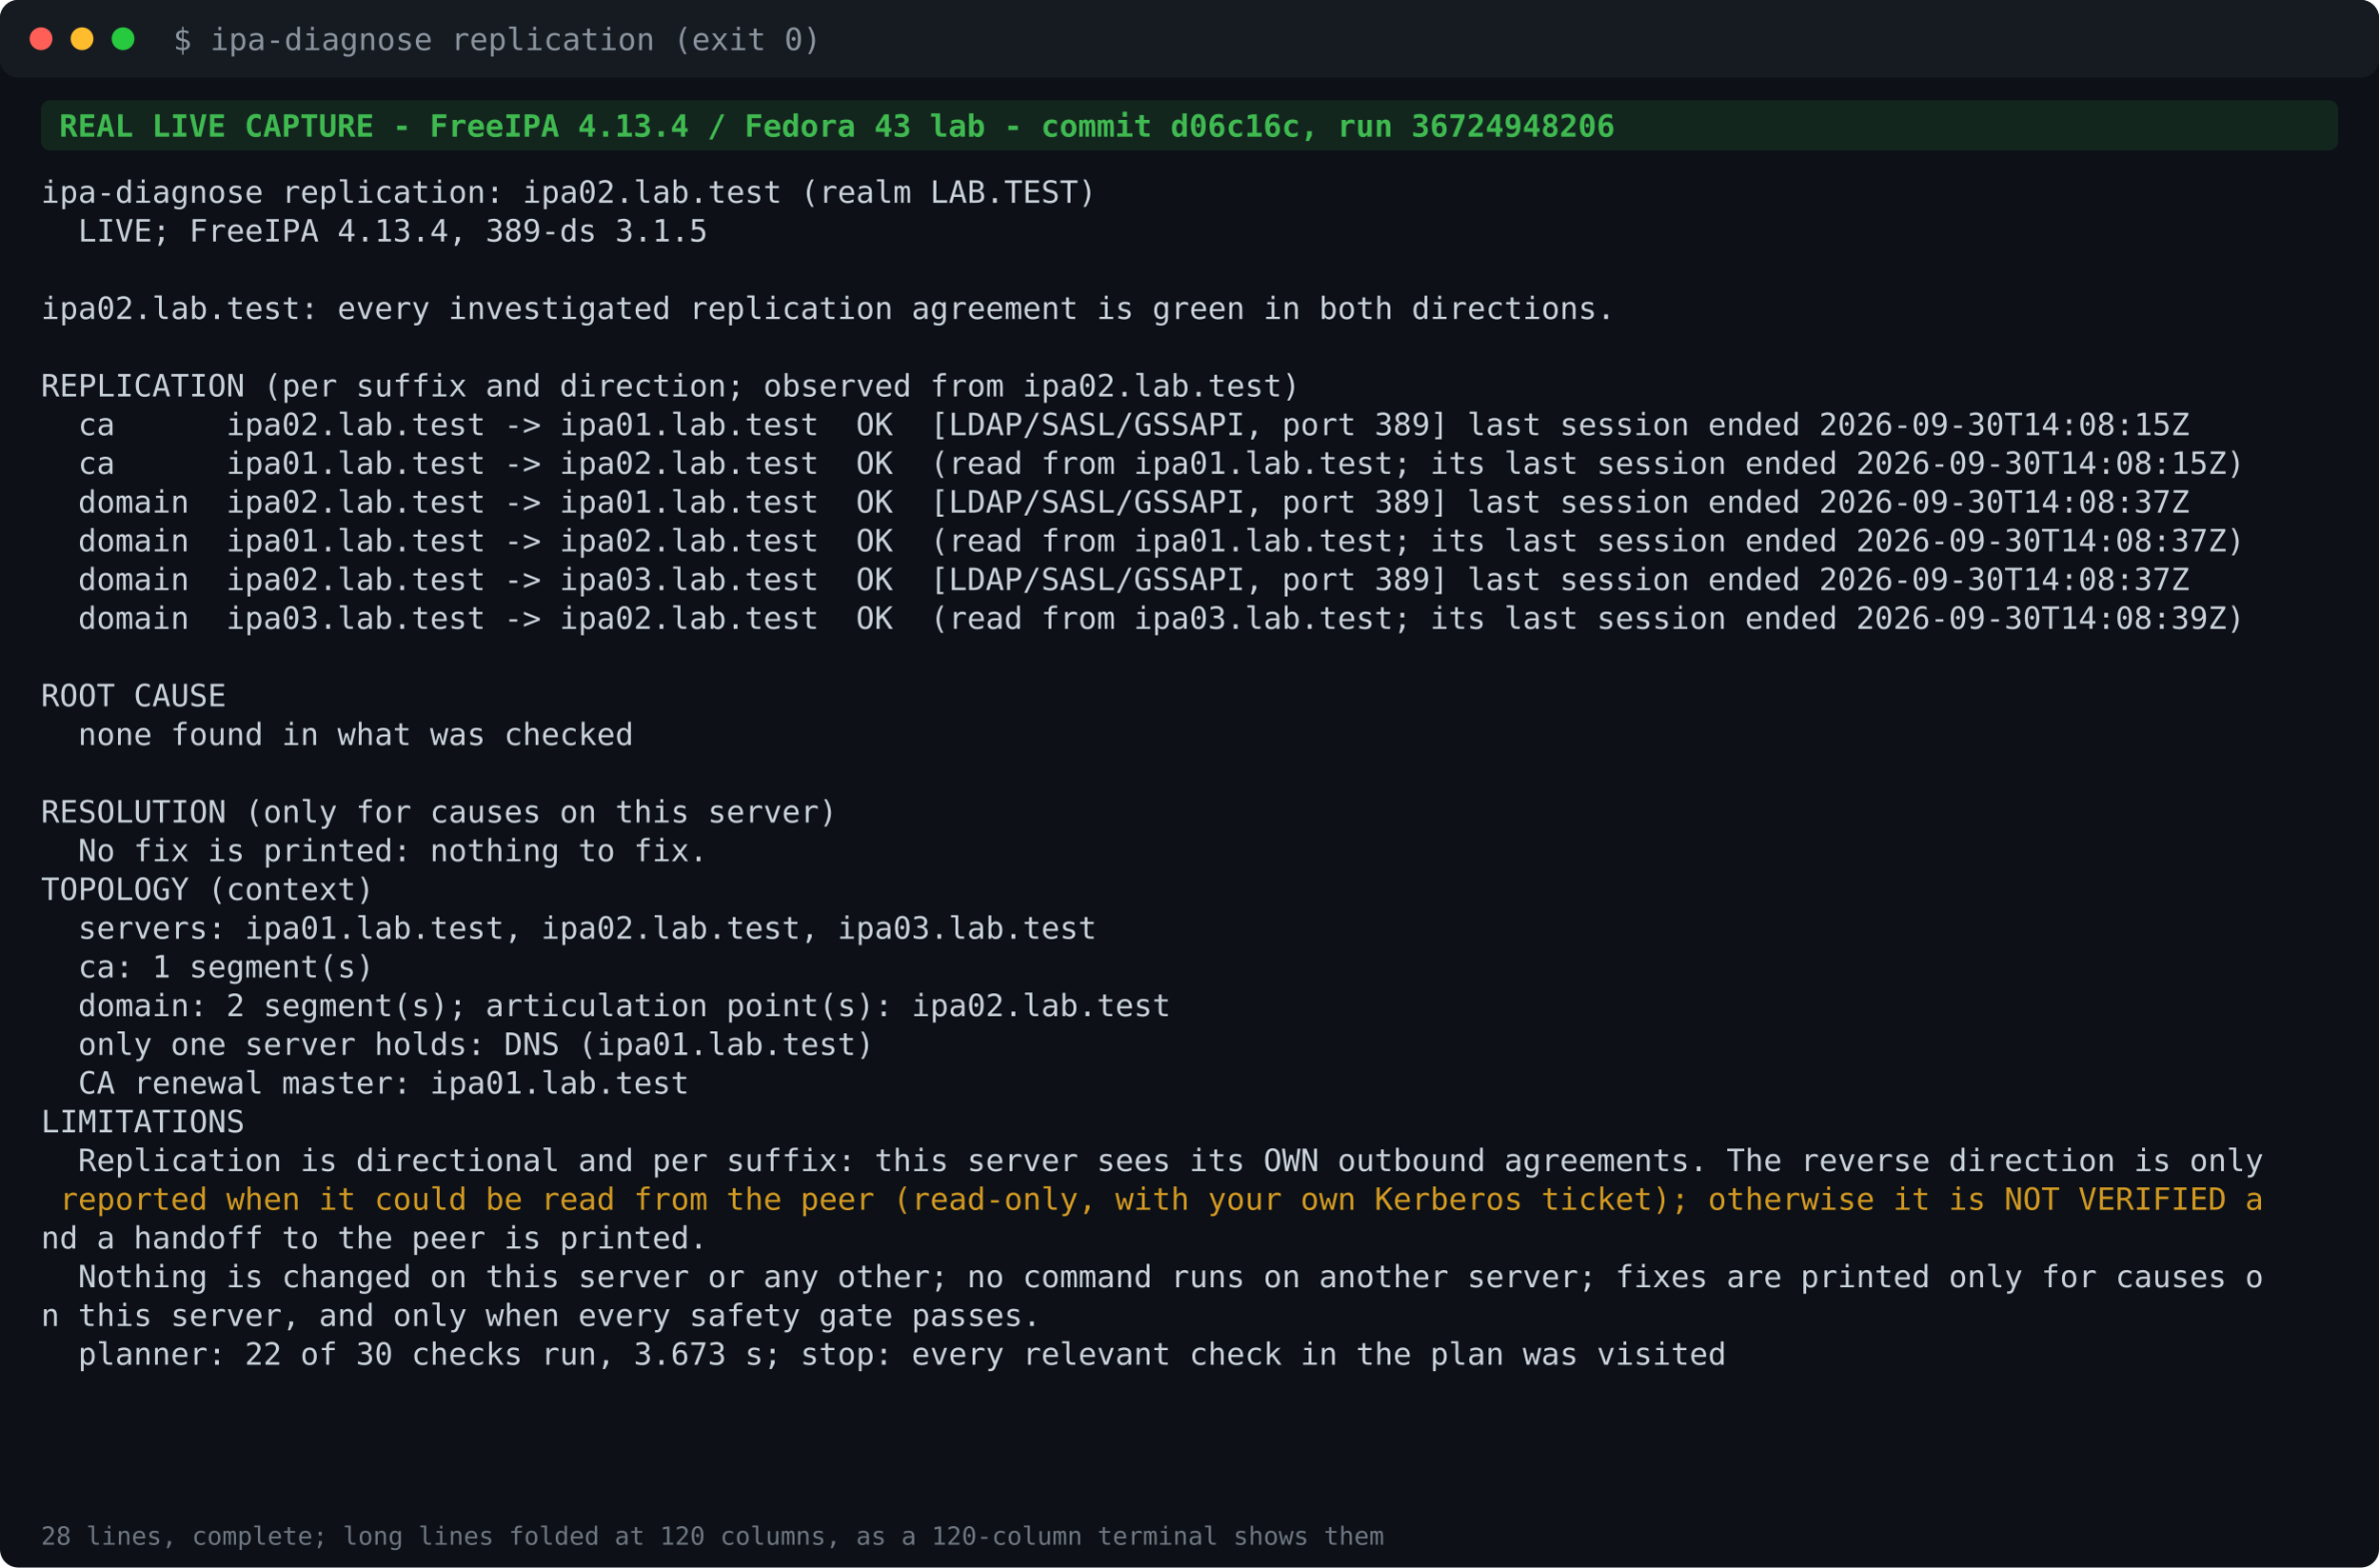
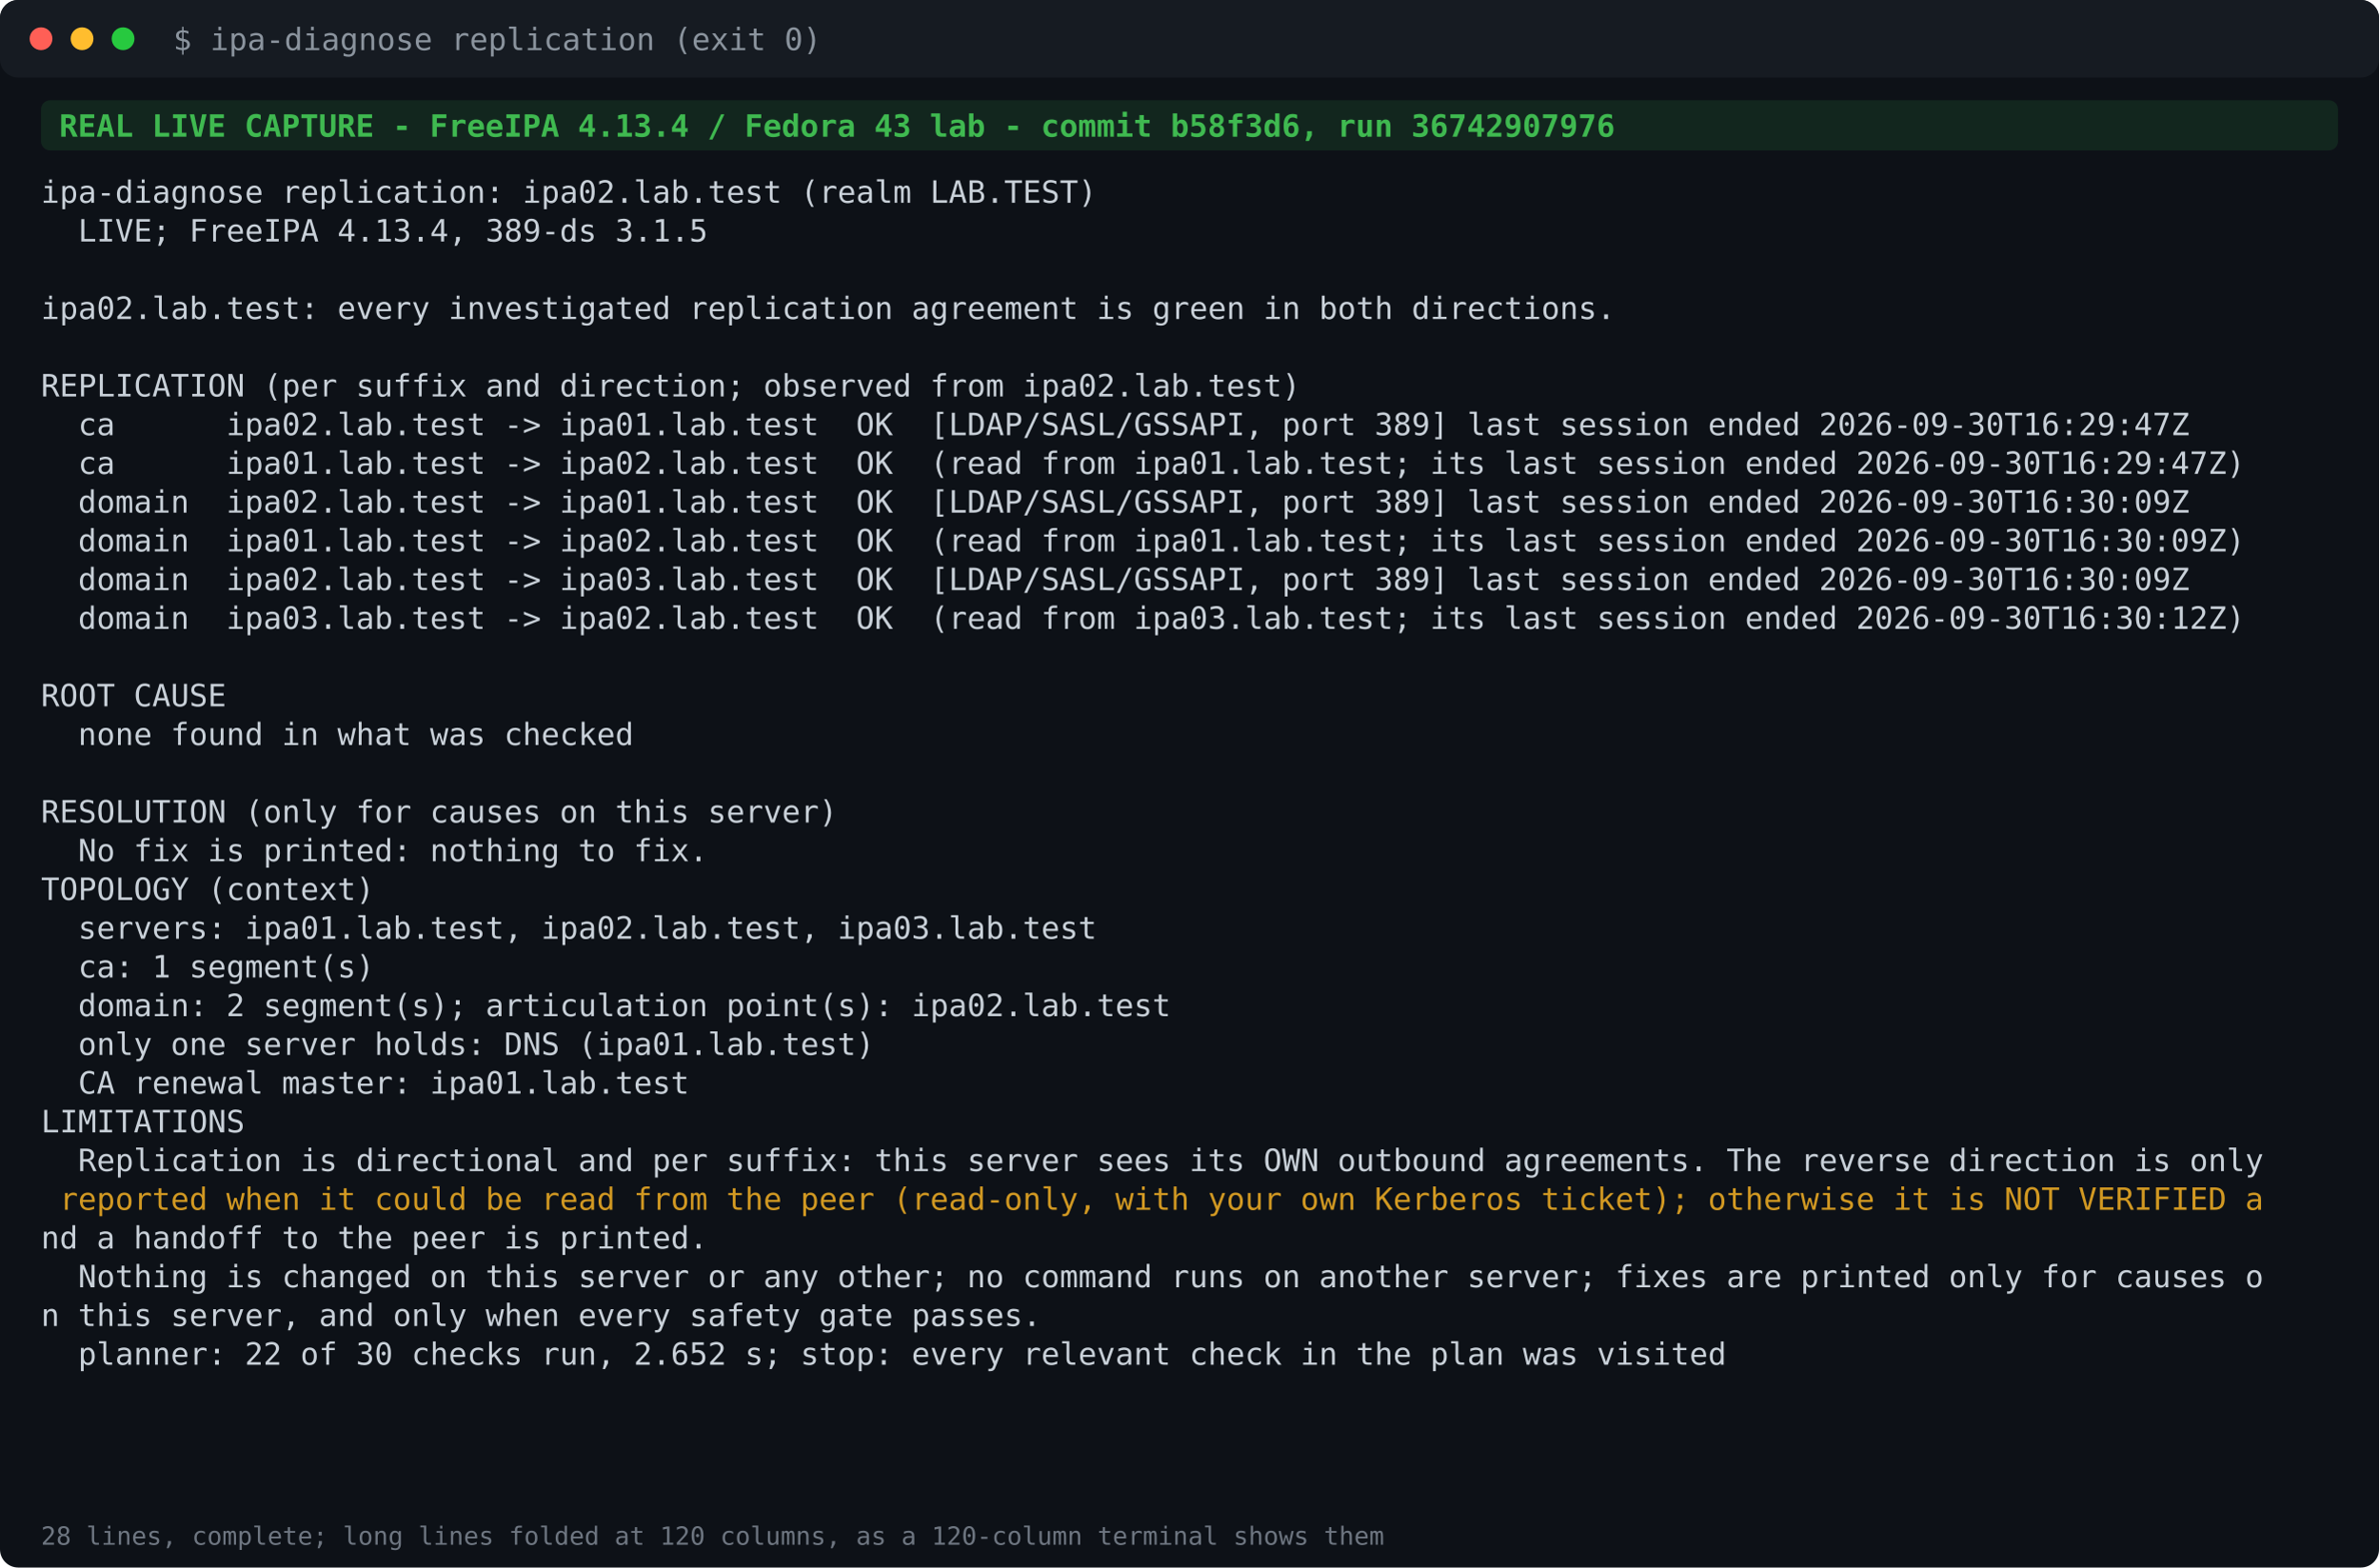
<svg xmlns="http://www.w3.org/2000/svg" width="1044" height="688" viewBox="0 0 1044 688" font-family="Consolas, Menlo, 'DejaVu Sans Mono', monospace" font-size="13.5">
  <rect width="1044" height="688" rx="8" fill="#0d1117" />
  <rect width="1044" height="34" rx="8" fill="#161b22" />
  <circle cx="18" cy="17" r="5" fill="#ff5f56" />
  <circle cx="36" cy="17" r="5" fill="#ffbd2e" />
  <circle cx="54" cy="17" r="5" fill="#27c93f" />
  <text x="76" y="22" fill="#8b949e">$ ipa-diagnose replication   (exit 0)</text>
  <rect x="18" y="44" width="1008" height="22" rx="4" fill="#12261e" />
-   <text x="26" y="60" fill="#3fb950" font-weight="bold">REAL LIVE CAPTURE - FreeIPA 4.13.4 / Fedora 43 lab - commit d06c16c, run 36724948206</text>
+   <text x="26" y="60" fill="#3fb950" font-weight="bold">REAL LIVE CAPTURE - FreeIPA 4.13.4 / Fedora 43 lab - commit b58f3d6, run 36742907976</text>
  <text x="18" y="89" fill="#c9d1d9" xml:space="preserve">ipa-diagnose replication: ipa02.lab.test (realm LAB.TEST)</text>
  <text x="18" y="106" fill="#c9d1d9" xml:space="preserve">  LIVE; FreeIPA 4.13.4, 389-ds 3.1.5</text>
  <text x="18" y="123" fill="#c9d1d9" xml:space="preserve" />
  <text x="18" y="140" fill="#c9d1d9" xml:space="preserve">ipa02.lab.test: every investigated replication agreement is green in both directions.</text>
  <text x="18" y="157" fill="#c9d1d9" xml:space="preserve" />
  <text x="18" y="174" fill="#c9d1d9" xml:space="preserve">REPLICATION (per suffix and direction; observed from ipa02.lab.test)</text>
-   <text x="18" y="191" fill="#c9d1d9" xml:space="preserve">  ca      ipa02.lab.test -&gt; ipa01.lab.test  OK  [LDAP/SASL/GSSAPI, port 389] last session ended 2026-09-30T14:08:15Z</text>
-   <text x="18" y="208" fill="#c9d1d9" xml:space="preserve">  ca      ipa01.lab.test -&gt; ipa02.lab.test  OK  (read from ipa01.lab.test; its last session ended 2026-09-30T14:08:15Z)</text>
-   <text x="18" y="225" fill="#c9d1d9" xml:space="preserve">  domain  ipa02.lab.test -&gt; ipa01.lab.test  OK  [LDAP/SASL/GSSAPI, port 389] last session ended 2026-09-30T14:08:37Z</text>
-   <text x="18" y="242" fill="#c9d1d9" xml:space="preserve">  domain  ipa01.lab.test -&gt; ipa02.lab.test  OK  (read from ipa01.lab.test; its last session ended 2026-09-30T14:08:37Z)</text>
-   <text x="18" y="259" fill="#c9d1d9" xml:space="preserve">  domain  ipa02.lab.test -&gt; ipa03.lab.test  OK  [LDAP/SASL/GSSAPI, port 389] last session ended 2026-09-30T14:08:37Z</text>
-   <text x="18" y="276" fill="#c9d1d9" xml:space="preserve">  domain  ipa03.lab.test -&gt; ipa02.lab.test  OK  (read from ipa03.lab.test; its last session ended 2026-09-30T14:08:39Z)</text>
+   <text x="18" y="191" fill="#c9d1d9" xml:space="preserve">  ca      ipa02.lab.test -&gt; ipa01.lab.test  OK  [LDAP/SASL/GSSAPI, port 389] last session ended 2026-09-30T16:29:47Z</text>
+   <text x="18" y="208" fill="#c9d1d9" xml:space="preserve">  ca      ipa01.lab.test -&gt; ipa02.lab.test  OK  (read from ipa01.lab.test; its last session ended 2026-09-30T16:29:47Z)</text>
+   <text x="18" y="225" fill="#c9d1d9" xml:space="preserve">  domain  ipa02.lab.test -&gt; ipa01.lab.test  OK  [LDAP/SASL/GSSAPI, port 389] last session ended 2026-09-30T16:30:09Z</text>
+   <text x="18" y="242" fill="#c9d1d9" xml:space="preserve">  domain  ipa01.lab.test -&gt; ipa02.lab.test  OK  (read from ipa01.lab.test; its last session ended 2026-09-30T16:30:09Z)</text>
+   <text x="18" y="259" fill="#c9d1d9" xml:space="preserve">  domain  ipa02.lab.test -&gt; ipa03.lab.test  OK  [LDAP/SASL/GSSAPI, port 389] last session ended 2026-09-30T16:30:09Z</text>
+   <text x="18" y="276" fill="#c9d1d9" xml:space="preserve">  domain  ipa03.lab.test -&gt; ipa02.lab.test  OK  (read from ipa03.lab.test; its last session ended 2026-09-30T16:30:12Z)</text>
  <text x="18" y="293" fill="#c9d1d9" xml:space="preserve" />
  <text x="18" y="310" fill="#c9d1d9" xml:space="preserve">ROOT CAUSE</text>
  <text x="18" y="327" fill="#c9d1d9" xml:space="preserve">  none found in what was checked</text>
  <text x="18" y="344" fill="#c9d1d9" xml:space="preserve" />
  <text x="18" y="361" fill="#c9d1d9" xml:space="preserve">RESOLUTION (only for causes on this server)</text>
  <text x="18" y="378" fill="#c9d1d9" xml:space="preserve">  No fix is printed: nothing to fix.</text>
  <text x="18" y="395" fill="#c9d1d9" xml:space="preserve">TOPOLOGY (context)</text>
  <text x="18" y="412" fill="#c9d1d9" xml:space="preserve">  servers: ipa01.lab.test, ipa02.lab.test, ipa03.lab.test</text>
  <text x="18" y="429" fill="#c9d1d9" xml:space="preserve">  ca: 1 segment(s)</text>
  <text x="18" y="446" fill="#c9d1d9" xml:space="preserve">  domain: 2 segment(s); articulation point(s): ipa02.lab.test</text>
  <text x="18" y="463" fill="#c9d1d9" xml:space="preserve">  only one server holds: DNS (ipa01.lab.test)</text>
  <text x="18" y="480" fill="#c9d1d9" xml:space="preserve">  CA renewal master: ipa01.lab.test</text>
  <text x="18" y="497" fill="#c9d1d9" xml:space="preserve">LIMITATIONS</text>
  <text x="18" y="514" fill="#c9d1d9" xml:space="preserve">  Replication is directional and per suffix: this server sees its OWN outbound agreements. The reverse direction is only</text>
  <text x="18" y="531" fill="#d29922" xml:space="preserve"> reported when it could be read from the peer (read-only, with your own Kerberos ticket); otherwise it is NOT VERIFIED a</text>
  <text x="18" y="548" fill="#c9d1d9" xml:space="preserve">nd a handoff to the peer is printed.</text>
  <text x="18" y="565" fill="#c9d1d9" xml:space="preserve">  Nothing is changed on this server or any other; no command runs on another server; fixes are printed only for causes o</text>
  <text x="18" y="582" fill="#c9d1d9" xml:space="preserve">n this server, and only when every safety gate passes.</text>
-   <text x="18" y="599" fill="#c9d1d9" xml:space="preserve">  planner: 22 of 30 checks run, 3.673 s; stop: every relevant check in the plan was visited</text>
+   <text x="18" y="599" fill="#c9d1d9" xml:space="preserve">  planner: 22 of 30 checks run, 2.652 s; stop: every relevant check in the plan was visited</text>
  <text x="18" y="678" fill="#6e7681" font-size="11">28 lines, complete; long lines folded at 120 columns, as a 120-column terminal shows them</text>
</svg>
